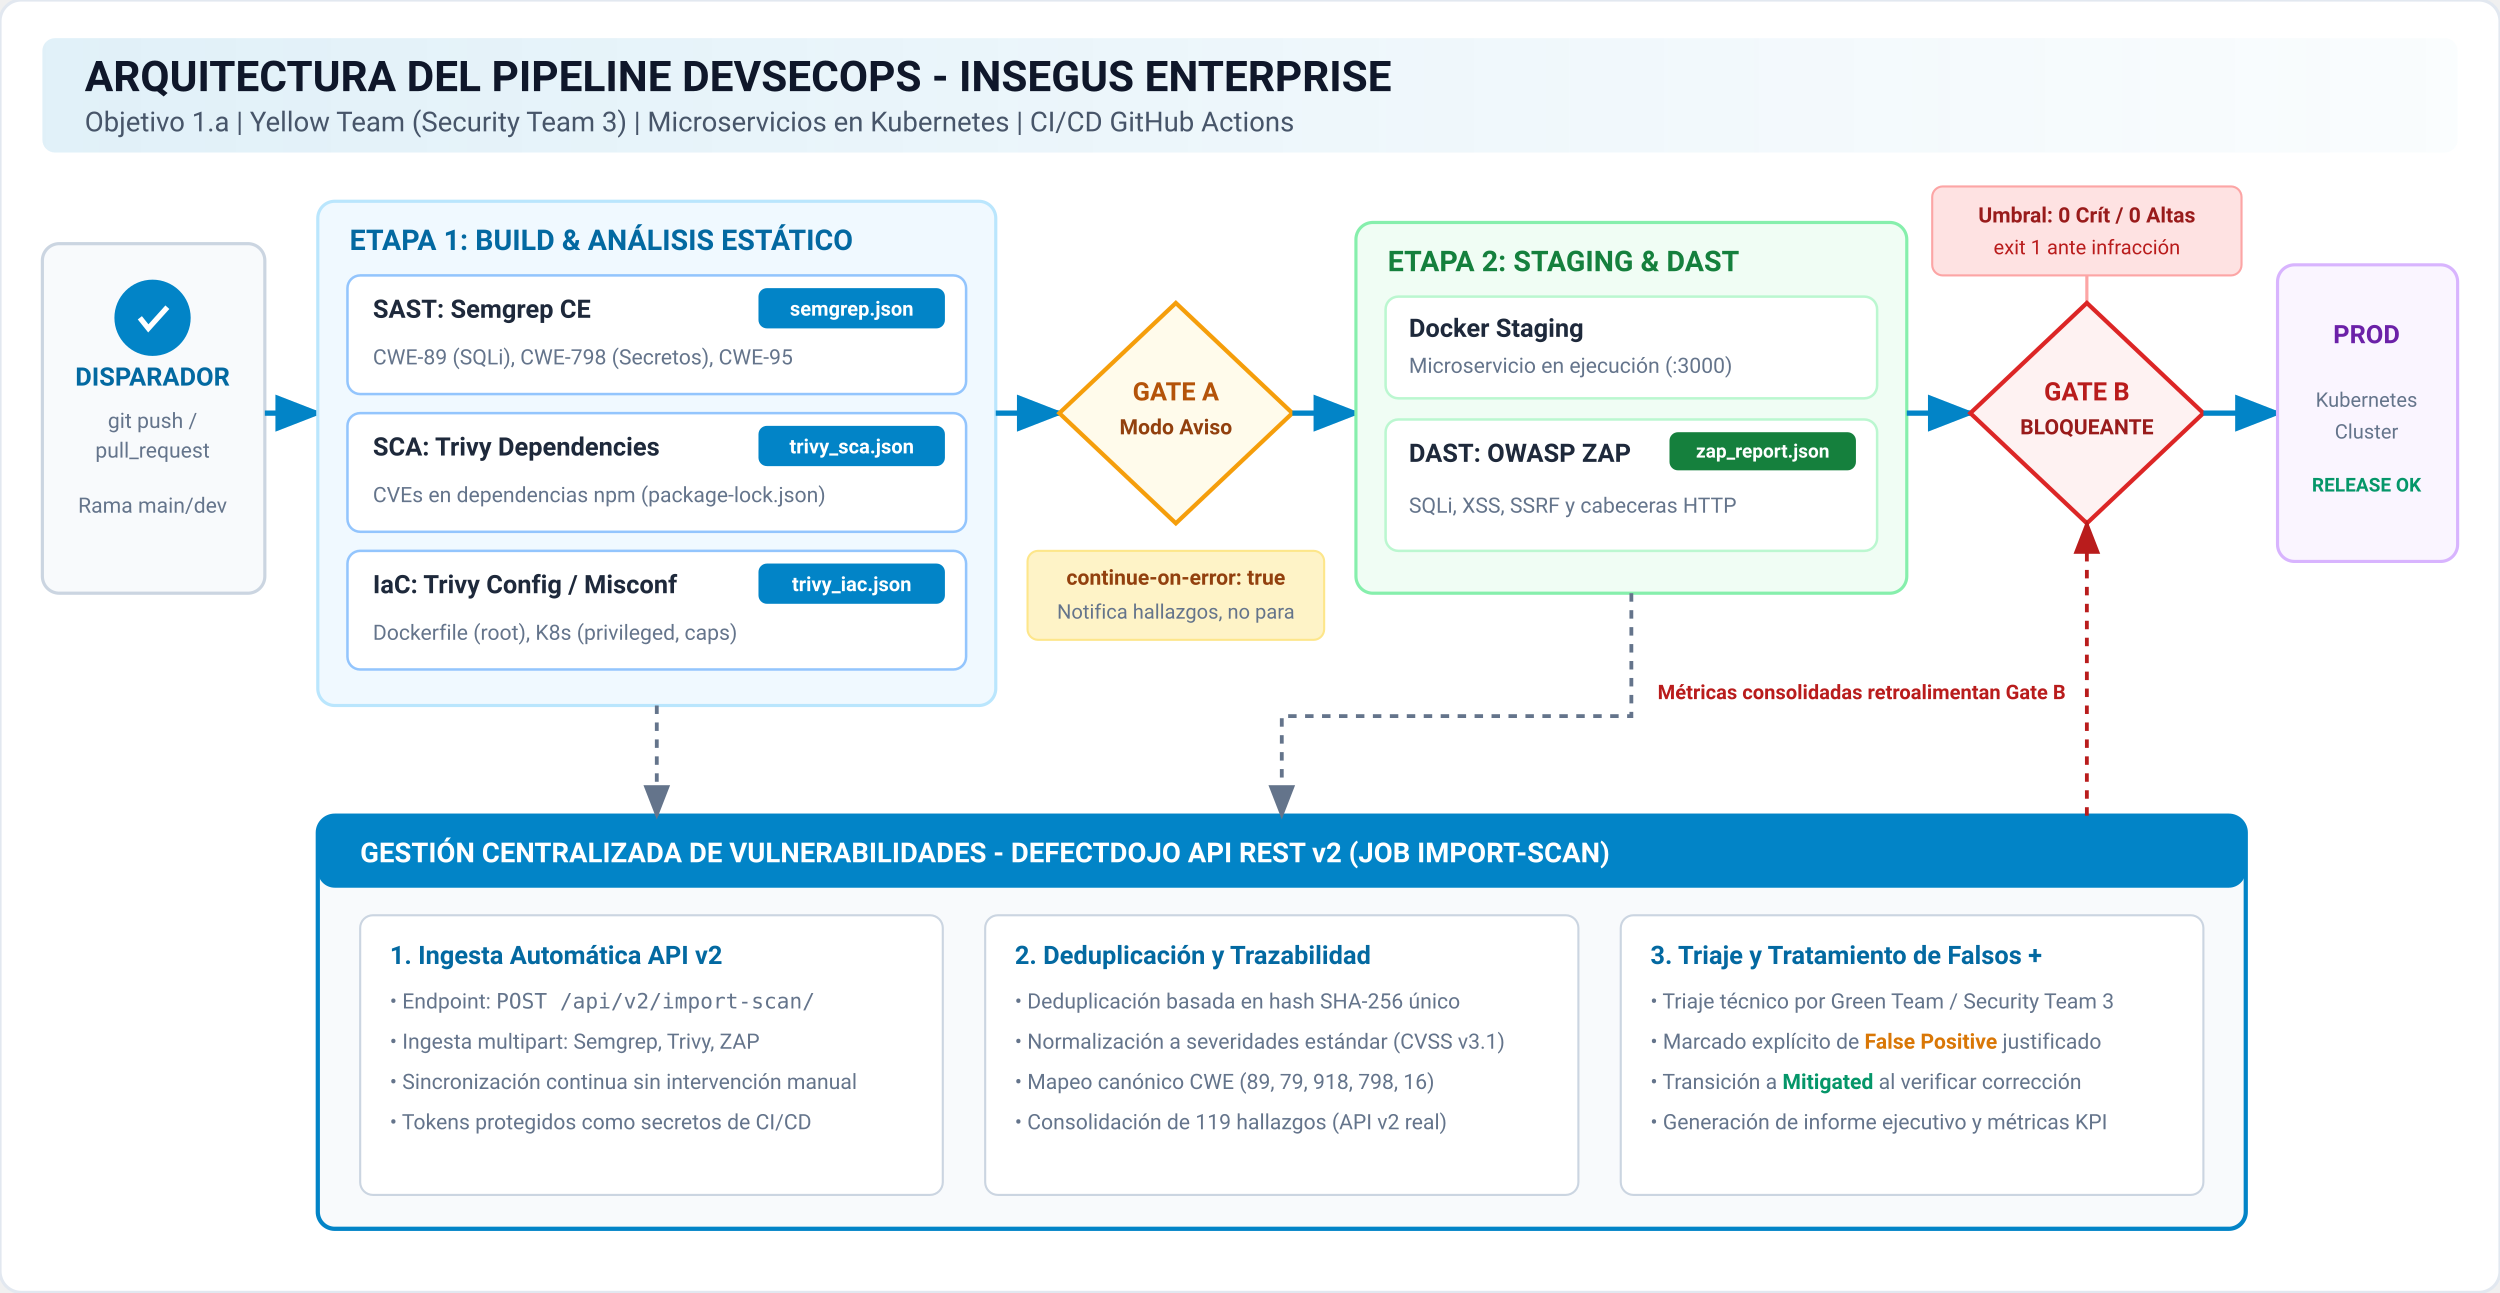
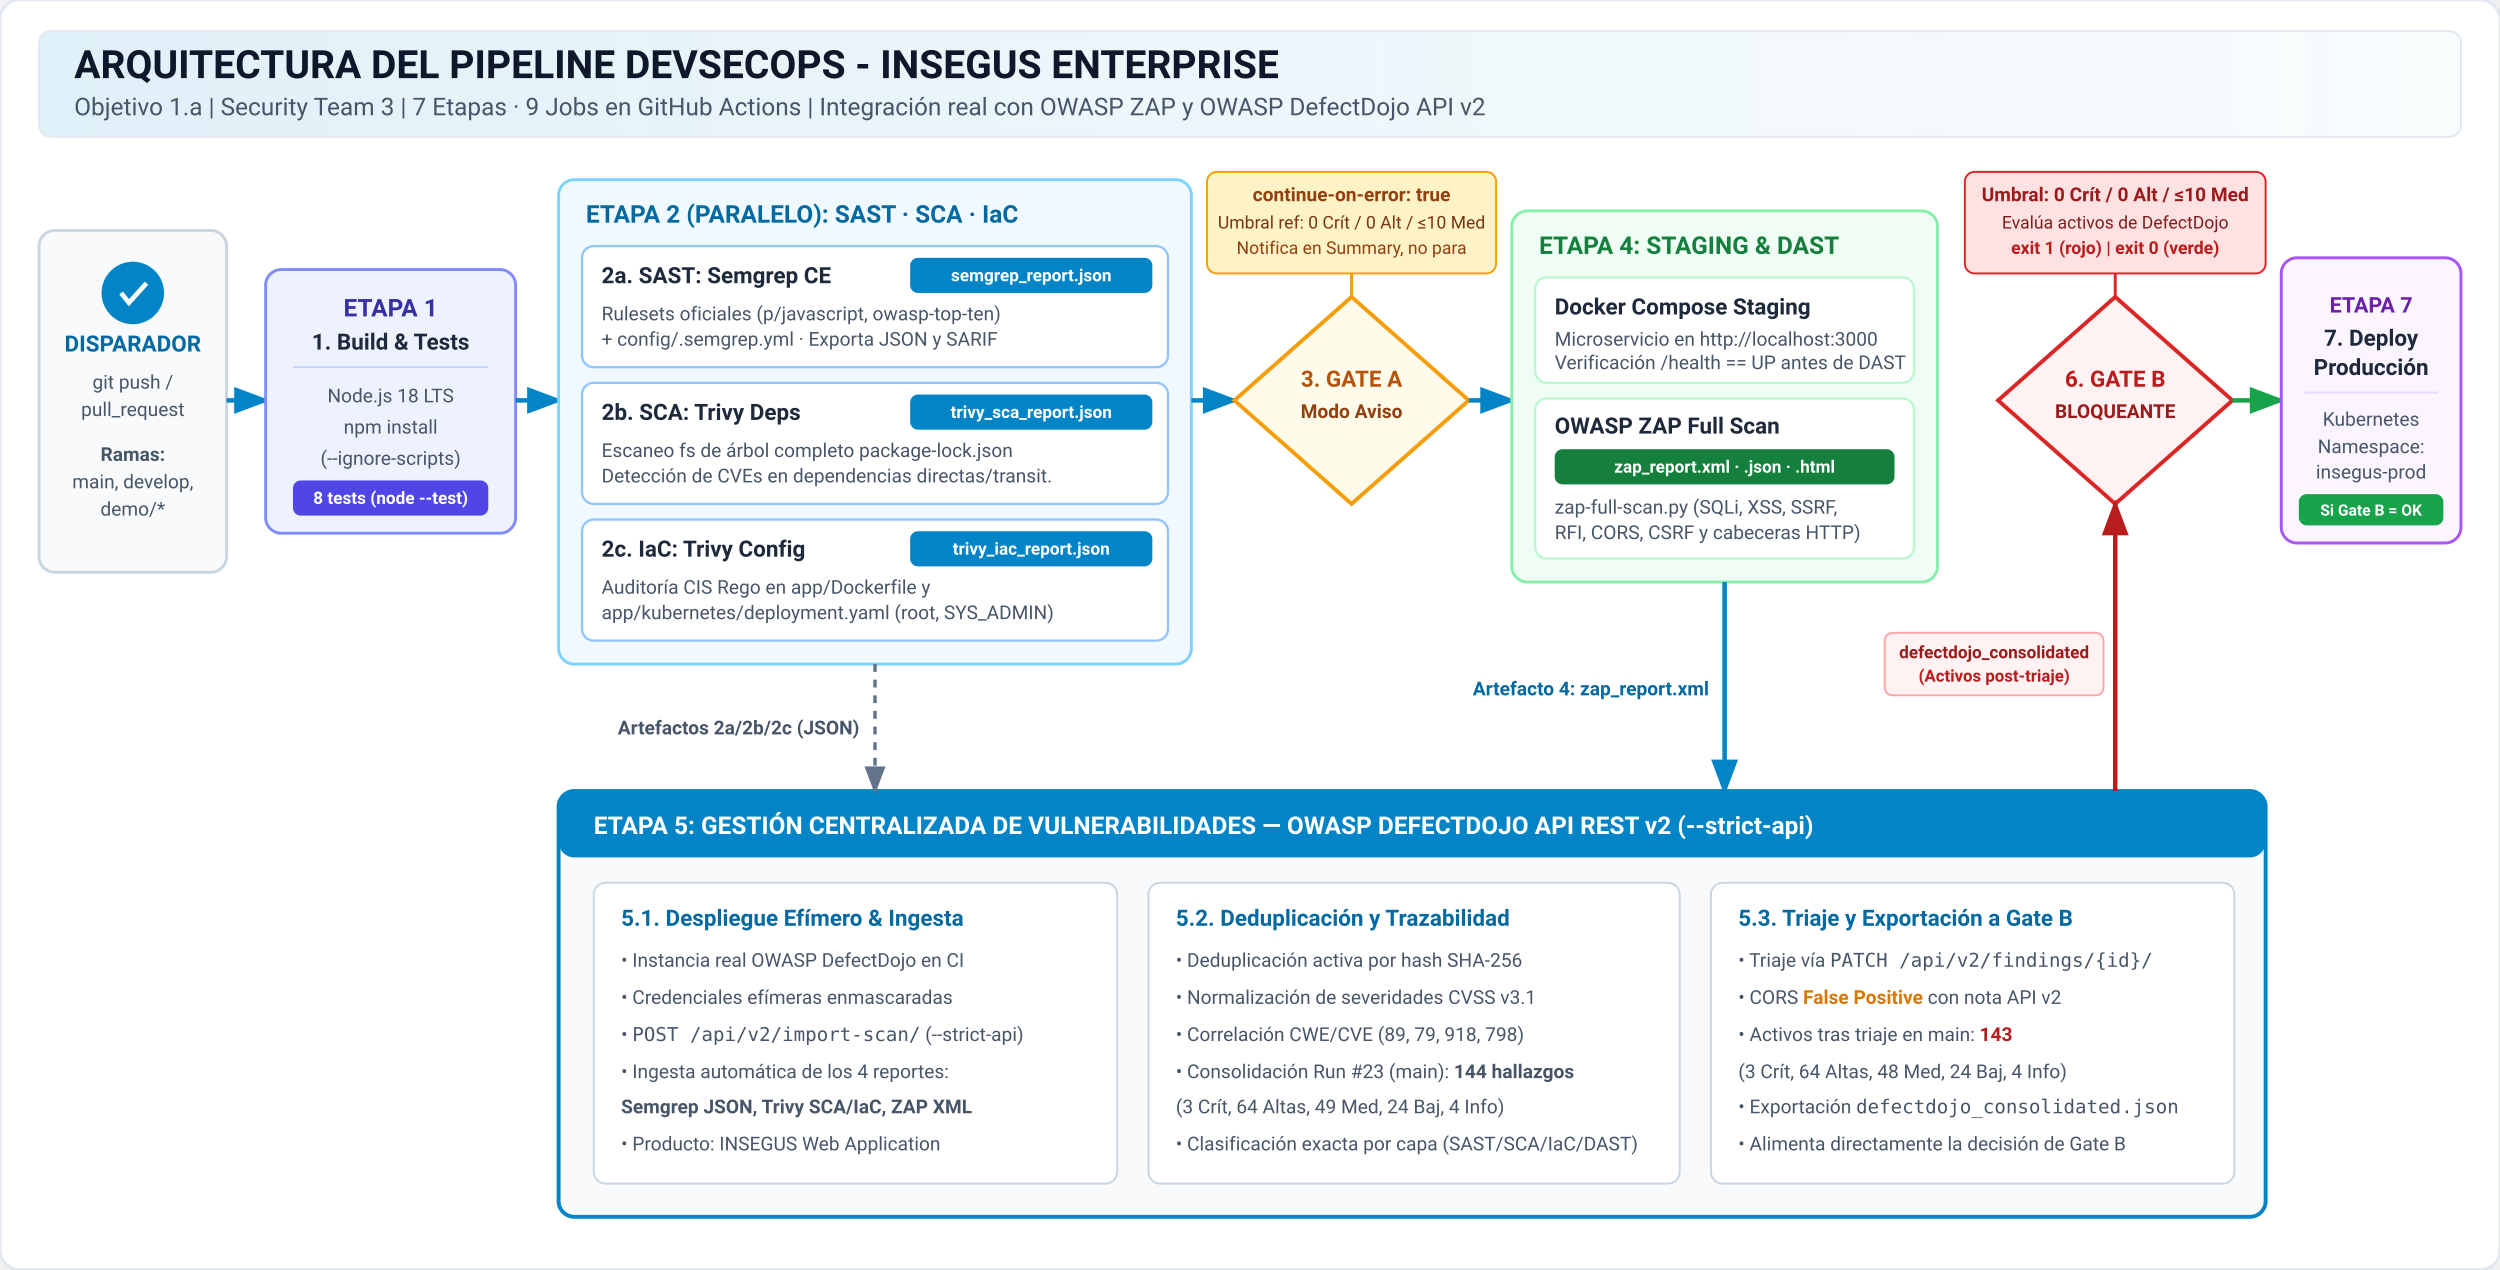
- <svg xmlns="http://www.w3.org/2000/svg" viewBox="0 0 1180 610" width="100%" height="100%">
+ <svg xmlns="http://www.w3.org/2000/svg" viewBox="0 0 1280 650" width="100%" height="100%">
  <defs>
    <style>
      .title { font-family: -apple-system, BlinkMacSystemFont, 'Segoe UI', Roboto, sans-serif; font-size: 20px; font-weight: 700; fill: #0f172a; }
-       .subtitle { font-family: -apple-system, BlinkMacSystemFont, 'Segoe UI', Roboto, sans-serif; font-size: 13px; fill: #475569; }
-       .stage-title { font-family: -apple-system, BlinkMacSystemFont, 'Segoe UI', Roboto, sans-serif; font-size: 13.5px; font-weight: 700; fill: #0369a1; }
-       .box-text { font-family: -apple-system, BlinkMacSystemFont, 'Segoe UI', Roboto, sans-serif; font-size: 12px; fill: #1e293b; }
-       .box-desc { font-family: -apple-system, BlinkMacSystemFont, 'Segoe UI', Roboto, sans-serif; font-size: 10px; fill: #64748b; }
-       .pill-text { font-family: -apple-system, BlinkMacSystemFont, 'Segoe UI', Roboto, sans-serif; font-size: 9.5px; font-weight: 600; fill: #ffffff; }
-       .arrow { stroke: #0284c7; stroke-width: 2.5; fill: none; marker-end: url(#arrowhead); }
+       .subtitle { font-family: -apple-system, BlinkMacSystemFont, 'Segoe UI', Roboto, sans-serif; font-size: 12.5px; fill: #475569; }
+       .stage-title { font-family: -apple-system, BlinkMacSystemFont, 'Segoe UI', Roboto, sans-serif; font-size: 12.5px; font-weight: 700; fill: #0369a1; }
+       .box-text { font-family: -apple-system, BlinkMacSystemFont, 'Segoe UI', Roboto, sans-serif; font-size: 11.5px; fill: #1e293b; }
+       .box-desc { font-family: -apple-system, BlinkMacSystemFont, 'Segoe UI', Roboto, sans-serif; font-size: 9.8px; fill: #475569; }
+       .pill-text { font-family: -apple-system, BlinkMacSystemFont, 'Segoe UI', Roboto, sans-serif; font-size: 8.8px; font-weight: 600; fill: #ffffff; }
+       .arrow { stroke: #0284c7; stroke-width: 2.3; fill: none; marker-end: url(#arrowhead); }
+       .arrow-green { stroke: #16a34a; stroke-width: 2.3; fill: none; marker-end: url(#arrowhead-green); }
+       .arrow-red { stroke: #b91c1c; stroke-width: 2.3; fill: none; marker-end: url(#arrowhead-red); }
      .dash-arrow { stroke: #64748b; stroke-width: 1.8; stroke-dasharray: 4,4; fill: none; marker-end: url(#arrowhead-gray); }
-       .dash-arrow-red { stroke: #b91c1c; stroke-width: 1.8; stroke-dasharray: 4,4; fill: none; marker-end: url(#arrowhead-red); }
    </style>
-     <marker id="arrowhead" markerWidth="9" markerHeight="7" refX="8" refY="3.5" orient="auto">
-       <polygon points="0 0, 9 3.5, 0 7" fill="#0284c7" />
+     <marker id="arrowhead" markerWidth="8" markerHeight="6" refX="7" refY="3" orient="auto">
+       <polygon points="0 0, 8 3, 0 6" fill="#0284c7" />
    </marker>
-     <marker id="arrowhead-gray" markerWidth="9" markerHeight="7" refX="8" refY="3.5" orient="auto">
-       <polygon points="0 0, 9 3.5, 0 7" fill="#64748b" />
+     <marker id="arrowhead-green" markerWidth="8" markerHeight="6" refX="7" refY="3" orient="auto">
+       <polygon points="0 0, 8 3, 0 6" fill="#16a34a" />
    </marker>
-     <marker id="arrowhead-red" markerWidth="9" markerHeight="7" refX="8" refY="3.5" orient="auto">
-       <polygon points="0 0, 9 3.5, 0 7" fill="#b91c1c" />
+     <marker id="arrowhead-gray" markerWidth="8" markerHeight="6" refX="7" refY="3" orient="auto">
+       <polygon points="0 0, 8 3, 0 6" fill="#64748b" />
+     </marker>
+     <marker id="arrowhead-red" markerWidth="8" markerHeight="6" refX="7" refY="3" orient="auto">
+       <polygon points="0 0, 8 3, 0 6" fill="#b91c1c" />
    </marker>
    <linearGradient id="headerGrad" x1="0%" y1="0%" x2="100%" y2="0%">
      <stop offset="0%" stop-color="#0284c7" stop-opacity="0.12" />
      <stop offset="100%" stop-color="#0284c7" stop-opacity="0.02" />
    </linearGradient>
  </defs>
-   <rect width="1180" height="610" fill="#ffffff" rx="10" ry="10" stroke="#e2e8f0" stroke-width="1.5" />
-   <rect x="20" y="18" width="1140" height="54" rx="6" ry="6" fill="url(#headerGrad)" />
-   <text x="40" y="43" class="title">ARQUITECTURA DEL PIPELINE DEVSECOPS - INSEGUS ENTERPRISE</text>
-   <text x="40" y="62" class="subtitle">Objetivo 1.a | Yellow Team (Security Team 3) | Microservicios en Kubernetes | CI/CD GitHub Actions</text>
-   <rect x="20" y="115" width="105" height="165" rx="8" fill="#f8fafc" stroke="#cbd5e1" stroke-width="1.5" />
-   <circle cx="72" cy="150" r="18" fill="#0284c7" />
-   <path d="M66 150 L70 155 L79 145" stroke="#fff" stroke-width="2.5" fill="none" />
-   <text x="72" y="182" text-anchor="middle" class="stage-title" style="font-size:12px;">DISPARADOR</text>
-   <text x="72" y="202" text-anchor="middle" class="box-desc">git push /</text>
-   <text x="72" y="216" text-anchor="middle" class="box-desc">pull_request</text>
-   <text x="72" y="242" text-anchor="middle" class="box-desc">Rama main/dev</text>
-   <path d="M 125 195 L 150 195" class="arrow" />
-   <rect x="150" y="95" width="320" height="238" rx="8" fill="#f0f9ff" stroke="#bae6fd" stroke-width="1.5" />
-   <text x="165" y="118" class="stage-title">ETAPA 1: BUILD &amp; ANÁLISIS ESTÁTICO</text>
-   <rect x="164" y="130" width="292" height="56" rx="6" fill="#ffffff" stroke="#93c5fd" stroke-width="1.2" />
-   <text x="176" y="150" class="box-text" font-weight="700">SAST: Semgrep CE</text>
-   <rect x="358" y="136" width="88" height="19" rx="4" fill="#0284c7" />
-   <text x="402" y="149" text-anchor="middle" class="pill-text">semgrep.json</text>
-   <text x="176" y="172" class="box-desc">CWE-89 (SQLi), CWE-798 (Secretos), CWE-95</text>
-   <rect x="164" y="195" width="292" height="56" rx="6" fill="#ffffff" stroke="#93c5fd" stroke-width="1.2" />
-   <text x="176" y="215" class="box-text" font-weight="700">SCA: Trivy Dependencies</text>
-   <rect x="358" y="201" width="88" height="19" rx="4" fill="#0284c7" />
-   <text x="402" y="214" text-anchor="middle" class="pill-text">trivy_sca.json</text>
-   <text x="176" y="237" class="box-desc">CVEs en dependencias npm (package-lock.json)</text>
-   <rect x="164" y="260" width="292" height="56" rx="6" fill="#ffffff" stroke="#93c5fd" stroke-width="1.2" />
-   <text x="176" y="280" class="box-text" font-weight="700">IaC: Trivy Config / Misconf</text>
-   <rect x="358" y="266" width="88" height="19" rx="4" fill="#0284c7" />
-   <text x="402" y="279" text-anchor="middle" class="pill-text">trivy_iac.json</text>
-   <text x="176" y="302" class="box-desc">Dockerfile (root), K8s (privileged, caps)</text>
-   <path d="M 470 195 L 500 195" class="arrow" />
-   <polygon points="555,143 610,195 555,247 500,195" fill="#fffbeb" stroke="#f59e0b" stroke-width="2" />
-   <text x="555" y="189" text-anchor="middle" class="stage-title" style="fill:#b45309; font-size:12px;">GATE A</text>
-   <text x="555" y="205" text-anchor="middle" class="box-desc" style="fill:#92400e; font-weight:700;">Modo Aviso</text>
-   <rect x="485" y="260" width="140" height="42" rx="5" fill="#fef3c7" stroke="#fde68a" stroke-width="1" />
-   <text x="555" y="276" text-anchor="middle" class="box-desc" style="font-weight:600; fill:#92400e;">continue-on-error: true</text>
-   <text x="555" y="292" text-anchor="middle" class="box-desc" style="font-size:9.5px;">Notifica hallazgos, no para</text>
-   <path d="M 610 195 L 640 195" class="arrow" />
-   <rect x="640" y="105" width="260" height="175" rx="8" fill="#f0fdf4" stroke="#86efac" stroke-width="1.5" />
-   <text x="655" y="128" class="stage-title" style="fill:#15803d;">ETAPA 2: STAGING &amp; DAST</text>
-   <rect x="654" y="140" width="232" height="48" rx="6" fill="#ffffff" stroke="#bbf7d0" stroke-width="1.2" />
-   <text x="665" y="159" class="box-text" font-weight="700">Docker Staging</text>
-   <text x="665" y="176" class="box-desc">Microservicio en ejecución (:3000)</text>
-   <rect x="654" y="198" width="232" height="62" rx="6" fill="#ffffff" stroke="#bbf7d0" stroke-width="1.2" />
-   <text x="665" y="218" class="box-text" font-weight="700">DAST: OWASP ZAP</text>
-   <rect x="788" y="204" width="88" height="18" rx="4" fill="#15803d" />
-   <text x="832" y="216" text-anchor="middle" class="pill-text" style="font-size:9px;">zap_report.json</text>
-   <text x="665" y="242" class="box-desc">SQLi, XSS, SSRF y cabeceras HTTP</text>
-   <path d="M 900 195 L 930 195" class="arrow" />
-   <rect x="912" y="88" width="146" height="42" rx="5" fill="#fee2e2" stroke="#fca5a5" stroke-width="1" />
-   <text x="985" y="105" text-anchor="middle" class="box-desc" style="font-weight:700; fill:#991b1b;">Umbral: 0 Crít / 0 Altas</text>
-   <text x="985" y="120" text-anchor="middle" class="box-desc" style="font-size:9.5px; fill:#b91c1c;">exit 1 ante infracción</text>
-   <line x1="985" y1="130" x2="985" y2="143" stroke="#fca5a5" stroke-width="1.5" />
-   <polygon points="985,143 1040,195 985,247 930,195" fill="#fef2f2" stroke="#dc2626" stroke-width="2" />
-   <text x="985" y="189" text-anchor="middle" class="stage-title" style="fill:#b91c1c; font-size:12px;">GATE B</text>
-   <text x="985" y="205" text-anchor="middle" class="box-desc" style="fill:#991b1b; font-weight:700;">BLOQUEANTE</text>
-   <path d="M 1040 195 L 1075 195" class="arrow" />
-   <rect x="1075" y="125" width="85" height="140" rx="8" fill="#faf5ff" stroke="#d8b4fe" stroke-width="1.5" />
-   <text x="1117" y="162" text-anchor="middle" class="stage-title" style="font-size:12px; fill:#6b21a8;">PROD</text>
-   <text x="1117" y="192" text-anchor="middle" class="box-desc" style="font-size:9.5px;">Kubernetes</text>
-   <text x="1117" y="207" text-anchor="middle" class="box-desc" style="font-size:9.5px;">Cluster</text>
-   <text x="1117" y="232" text-anchor="middle" class="box-desc" style="font-size:9px; font-weight:700; fill:#059669;">RELEASE OK</text>
-   <rect x="150" y="385" width="910" height="195" rx="8" fill="#f8fafc" stroke="#0284c7" stroke-width="2" />
-   <rect x="150" y="385" width="910" height="34" rx="8" fill="#0284c7" />
-   <text x="170" y="407" font-family="-apple-system, BlinkMacSystemFont, 'Segoe UI', Roboto, sans-serif" font-size="13px" font-weight="700" fill="#ffffff">GESTIÓN CENTRALIZADA DE VULNERABILIDADES - DEFECTDOJO API REST v2 (JOB IMPORT-SCAN)</text>
-   <path d="M 310 333 L 310 385" class="dash-arrow" />
-   <path d="M 770 280 L 770 338 L 605 338 L 605 385" class="dash-arrow" />
-   <rect x="170" y="432" width="275" height="132" rx="6" fill="#ffffff" stroke="#cbd5e1" stroke-width="1" />
-   <text x="184" y="455" class="stage-title" style="font-size:12px;">1. Ingesta Automática API v2</text>
-   <text x="184" y="476" class="box-desc">• Endpoint: <tspan font-family="monospace">POST /api/v2/import-scan/</tspan>
+   <rect width="1280" height="650" fill="#ffffff" rx="10" ry="10" stroke="#e2e8f0" stroke-width="1.5" />
+   <rect x="20" y="16" width="1240" height="54" rx="6" fill="url(#headerGrad)" stroke="#e2e8f0" stroke-width="1" />
+   <text x="38" y="40" class="title">ARQUITECTURA DEL PIPELINE DEVSECOPS - INSEGUS ENTERPRISE</text>
+   <text x="38" y="59" class="subtitle">Objetivo 1.a | Security Team 3 | 7 Etapas · 9 Jobs en GitHub Actions | Integración real con OWASP ZAP y OWASP DefectDojo API v2</text>
+   <rect x="20" y="118" width="96" height="175" rx="8" fill="#f8fafc" stroke="#cbd5e1" stroke-width="1.5" />
+   <circle cx="68" cy="150" r="16" fill="#0284c7" />
+   <path d="M62 150 L66 155 L75 145" stroke="#fff" stroke-width="2.4" fill="none" />
+   <text x="68" y="180" text-anchor="middle" class="stage-title" style="font-size:11.5px;">DISPARADOR</text>
+   <text x="68" y="199" text-anchor="middle" class="box-desc">git push /</text>
+   <text x="68" y="213" text-anchor="middle" class="box-desc">pull_request</text>
+   <text x="68" y="236" text-anchor="middle" class="box-desc" style="font-weight:600;">Ramas:</text>
+   <text x="68" y="250" text-anchor="middle" class="box-desc">main, develop,</text>
+   <text x="68" y="264" text-anchor="middle" class="box-desc">demo/*</text>
+   <path d="M 116 205 L 136 205" class="arrow" />
+   <rect x="136" y="138" width="128" height="135" rx="8" fill="#eef2ff" stroke="#818cf8" stroke-width="1.5" />
+   <text x="200" y="162" text-anchor="middle" class="stage-title" style="fill:#3730a3;">ETAPA 1</text>
+   <text x="200" y="179" text-anchor="middle" class="box-text" font-weight="700">1. Build &amp; Tests</text>
+   <line x1="150" y1="188" x2="250" y2="188" stroke="#c7d2fe" stroke-width="1" />
+   <text x="200" y="206" text-anchor="middle" class="box-desc">Node.js 18 LTS</text>
+   <text x="200" y="222" text-anchor="middle" class="box-desc">npm install</text>
+   <text x="200" y="238" text-anchor="middle" class="box-desc">(--ignore-scripts)</text>
+   <rect x="150" y="246" width="100" height="18" rx="4" fill="#4f46e5" />
+   <text x="200" y="258" text-anchor="middle" class="pill-text">8 tests (node --test)</text>
+   <path d="M 264 205 L 286 205" class="arrow" />
+   <rect x="286" y="92" width="324" height="248" rx="8" fill="#f0f9ff" stroke="#7dd3fc" stroke-width="1.5" />
+   <text x="300" y="114" class="stage-title">ETAPA 2 (PARALELO): SAST · SCA · IaC</text>
+   <rect x="298" y="126" width="300" height="62" rx="6" fill="#ffffff" stroke="#93c5fd" stroke-width="1.2" />
+   <text x="308" y="145" class="box-text" font-weight="700">2a. SAST: Semgrep CE</text>
+   <rect x="466" y="132" width="124" height="18" rx="4" fill="#0284c7" />
+   <text x="528" y="144" text-anchor="middle" class="pill-text">semgrep_report.json</text>
+   <text x="308" y="164" class="box-desc">Rulesets oficiales (p/javascript, owasp-top-ten)</text>
+   <text x="308" y="177" class="box-desc">+ config/.semgrep.yml · Exporta JSON y SARIF</text>
+   <rect x="298" y="196" width="300" height="62" rx="6" fill="#ffffff" stroke="#93c5fd" stroke-width="1.2" />
+   <text x="308" y="215" class="box-text" font-weight="700">2b. SCA: Trivy Deps</text>
+   <rect x="466" y="202" width="124" height="18" rx="4" fill="#0284c7" />
+   <text x="528" y="214" text-anchor="middle" class="pill-text">trivy_sca_report.json</text>
+   <text x="308" y="234" class="box-desc">Escaneo fs de árbol completo package-lock.json</text>
+   <text x="308" y="247" class="box-desc">Detección de CVEs en dependencias directas/transit.</text>
+   <rect x="298" y="266" width="300" height="62" rx="6" fill="#ffffff" stroke="#93c5fd" stroke-width="1.2" />
+   <text x="308" y="285" class="box-text" font-weight="700">2c. IaC: Trivy Config</text>
+   <rect x="466" y="272" width="124" height="18" rx="4" fill="#0284c7" />
+   <text x="528" y="284" text-anchor="middle" class="pill-text">trivy_iac_report.json</text>
+   <text x="308" y="304" class="box-desc">Auditoría CIS Rego en app/Dockerfile y</text>
+   <text x="308" y="317" class="box-desc">app/kubernetes/deployment.yaml (root, SYS_ADMIN)</text>
+   <path d="M 610 205 L 632 205" class="arrow" />
+   <polygon points="692,152 752,205 692,258 632,205" fill="#fffbeb" stroke="#f59e0b" stroke-width="2" />
+   <text x="692" y="198" text-anchor="middle" class="stage-title" style="fill:#b45309; font-size:11.5px;">3. GATE A</text>
+   <text x="692" y="214" text-anchor="middle" class="box-desc" style="fill:#92400e; font-weight:700;">Modo Aviso</text>
+   <rect x="618" y="88" width="148" height="52" rx="5" fill="#fef3c7" stroke="#f59e0b" stroke-width="1" />
+   <text x="692" y="103" text-anchor="middle" class="box-desc" style="font-weight:700; fill:#92400e;">continue-on-error: true</text>
+   <text x="692" y="117" text-anchor="middle" class="box-desc" style="font-size:9px; fill:#78350f;">Umbral ref: 0 Crít / 0 Alt / ≤10 Med</text>
+   <text x="692" y="130" text-anchor="middle" class="box-desc" style="font-size:9px; fill:#92400e;">Notifica en Summary, no para</text>
+   <line x1="692" y1="140" x2="692" y2="152" stroke="#f59e0b" stroke-width="1.5" />
+   <path d="M 752 205 L 774 205" class="arrow" />
+   <rect x="774" y="108" width="218" height="190" rx="8" fill="#f0fdf4" stroke="#86efac" stroke-width="1.5" />
+   <text x="788" y="130" class="stage-title" style="fill:#15803d;">ETAPA 4: STAGING &amp; DAST</text>
+   <rect x="786" y="142" width="194" height="54" rx="6" fill="#ffffff" stroke="#bbf7d0" stroke-width="1.2" />
+   <text x="796" y="161" class="box-text" font-weight="700">Docker Compose Staging</text>
+   <text x="796" y="177" class="box-desc">Microservicio en http://localhost:3000</text>
+   <text x="796" y="189" class="box-desc">Verificación /health == UP antes de DAST</text>
+   <rect x="786" y="204" width="194" height="82" rx="6" fill="#ffffff" stroke="#bbf7d0" stroke-width="1.2" />
+   <text x="796" y="222" class="box-text" font-weight="700">OWASP ZAP Full Scan</text>
+   <rect x="796" y="230" width="174" height="18" rx="4" fill="#15803d" />
+   <text x="883" y="242" text-anchor="middle" class="pill-text">zap_report.xml · .json · .html</text>
+   <text x="796" y="263" class="box-desc">zap-full-scan.py (SQLi, XSS, SSRF,</text>
+   <text x="796" y="276" class="box-desc">RFI, CORS, CSRF y cabeceras HTTP)</text>
+   <rect x="1006" y="88" width="154" height="52" rx="5" fill="#fee2e2" stroke="#dc2626" stroke-width="1" />
+   <text x="1083" y="103" text-anchor="middle" class="box-desc" style="font-weight:700; fill:#991b1b;">Umbral: 0 Crít / 0 Alt / ≤10 Med</text>
+   <text x="1083" y="117" text-anchor="middle" class="box-desc" style="font-size:9px; fill:#7f1d1d;">Evalúa activos de DefectDojo</text>
+   <text x="1083" y="130" text-anchor="middle" class="box-desc" style="font-size:9px; font-weight:700; fill:#b91c1c;">exit 1 (rojo) | exit 0 (verde)</text>
+   <line x1="1083" y1="140" x2="1083" y2="152" stroke="#dc2626" stroke-width="1.5" />
+   <polygon points="1083,152 1143,205 1083,258 1023,205" fill="#fef2f2" stroke="#dc2626" stroke-width="2" />
+   <text x="1083" y="198" text-anchor="middle" class="stage-title" style="fill:#b91c1c; font-size:11.5px;">6. GATE B</text>
+   <text x="1083" y="214" text-anchor="middle" class="box-desc" style="fill:#991b1b; font-weight:700;">BLOQUEANTE</text>
+   <path d="M 1143 205 L 1168 205" class="arrow-green" />
+   <rect x="1168" y="132" width="92" height="146" rx="8" fill="#faf5ff" stroke="#a855f7" stroke-width="1.5" />
+   <text x="1214" y="160" text-anchor="middle" class="stage-title" style="font-size:11px; fill:#6b21a8;">ETAPA 7</text>
+   <text x="1214" y="177" text-anchor="middle" class="box-text" font-weight="700">7. Deploy</text>
+   <text x="1214" y="192" text-anchor="middle" class="box-text" font-weight="700">Producción</text>
+   <line x1="1180" y1="201" x2="1248" y2="201" stroke="#e9d5ff" stroke-width="1" />
+   <text x="1214" y="218" text-anchor="middle" class="box-desc">Kubernetes</text>
+   <text x="1214" y="232" text-anchor="middle" class="box-desc">Namespace:</text>
+   <text x="1214" y="245" text-anchor="middle" class="box-desc">insegus-prod</text>
+   <rect x="1177" y="253" width="74" height="16" rx="4" fill="#16a34a" />
+   <text x="1214" y="264" text-anchor="middle" class="pill-text" style="font-size:8px;">Si Gate B = OK</text>
+   <rect x="286" y="405" width="874" height="218" rx="8" fill="#f8fafc" stroke="#0284c7" stroke-width="2" />
+   <rect x="286" y="405" width="874" height="34" rx="8" fill="#0284c7" />
+   <text x="304" y="427" font-family="-apple-system, BlinkMacSystemFont, 'Segoe UI', Roboto, sans-serif" font-size="12.5px" font-weight="700" fill="#ffffff">ETAPA 5: GESTIÓN CENTRALIZADA DE VULNERABILIDADES — OWASP DEFECTDOJO API REST v2 (--strict-api)</text>
+   <path d="M 448 340 L 448 405" class="dash-arrow" />
+   <text x="440" y="376" text-anchor="end" class="box-desc" style="font-weight:600;">Artefactos 2a/2b/2c (JSON)</text>
+   <path d="M 883 298 L 883 405" class="arrow" />
+   <text x="875" y="356" text-anchor="end" class="box-desc" style="fill:#0369a1; font-weight:700;">Artefacto 4: zap_report.xml</text>
+   <path d="M 1083 405 L 1083 258" class="arrow-red" />
+   <rect x="965" y="324" width="112" height="32" rx="4" fill="#fef2f2" stroke="#fca5a5" stroke-width="1" />
+   <text x="1021" y="337" text-anchor="middle" class="box-desc" style="fill:#991b1b; font-weight:700; font-size:8.8px;">defectdojo_consolidated</text>
+   <text x="1021" y="349" text-anchor="middle" class="box-desc" style="fill:#b91c1c; font-weight:600; font-size:8.6px;">(Activos post-triaje)</text>
+   <rect x="304" y="452" width="268" height="154" rx="6" fill="#ffffff" stroke="#cbd5e1" stroke-width="1" />
+   <text x="318" y="474" class="stage-title" style="font-size:11.5px;">5.1. Despliegue Efímero &amp; Ingesta</text>
+   <text x="318" y="495" class="box-desc">• Instancia real OWASP DefectDojo en CI</text>
+   <text x="318" y="514" class="box-desc">• Credenciales efímeras enmascaradas</text>
+   <text x="318" y="533" class="box-desc">• <tspan font-family="monospace">POST /api/v2/import-scan/</tspan> (--strict-api)</text>
+   <text x="318" y="552" class="box-desc">• Ingesta automática de los 4 reportes:</text>
+   <text x="318" y="570" class="box-desc" style="font-weight:600;">  Semgrep JSON, Trivy SCA/IaC, ZAP XML</text>
+   <text x="318" y="589" class="box-desc">• Producto: INSEGUS Web Application</text>
+   <rect x="588" y="452" width="272" height="154" rx="6" fill="#ffffff" stroke="#cbd5e1" stroke-width="1" />
+   <text x="602" y="474" class="stage-title" style="font-size:11.5px;">5.2. Deduplicación y Trazabilidad</text>
+   <text x="602" y="495" class="box-desc">• Deduplicación activa por hash SHA-256</text>
+   <text x="602" y="514" class="box-desc">• Normalización de severidades CVSS v3.1</text>
+   <text x="602" y="533" class="box-desc">• Correlación CWE/CVE (89, 79, 918, 798)</text>
+   <text x="602" y="552" class="box-desc">• Consolidación Run #23 (main): <tspan font-weight="700">144 hallazgos</tspan>
  </text>
-   <text x="184" y="495" class="box-desc">• Ingesta multipart: Semgrep, Trivy, ZAP</text>
-   <text x="184" y="514" class="box-desc">• Sincronización continua sin intervención manual</text>
-   <text x="184" y="533" class="box-desc">• Tokens protegidos como secretos de CI/CD</text>
-   <rect x="465" y="432" width="280" height="132" rx="6" fill="#ffffff" stroke="#cbd5e1" stroke-width="1" />
-   <text x="479" y="455" class="stage-title" style="font-size:12px;">2. Deduplicación y Trazabilidad</text>
-   <text x="479" y="476" class="box-desc">• Deduplicación basada en hash SHA-256 único</text>
-   <text x="479" y="495" class="box-desc">• Normalización a severidades estándar (CVSS v3.1)</text>
-   <text x="479" y="514" class="box-desc">• Mapeo canónico CWE (89, 79, 918, 798, 16)</text>
-   <text x="479" y="533" class="box-desc">• Consolidación de 119 hallazgos (API v2 real)</text>
-   <rect x="765" y="432" width="275" height="132" rx="6" fill="#ffffff" stroke="#cbd5e1" stroke-width="1" />
-   <text x="779" y="455" class="stage-title" style="font-size:12px;">3. Triaje y Tratamiento de Falsos +</text>
-   <text x="779" y="476" class="box-desc">• Triaje técnico por Green Team / Security Team 3</text>
-   <text x="779" y="495" class="box-desc">• Marcado explícito de <tspan font-weight="700" fill="#d97706">False Positive</tspan> justificado</text>
-   <text x="779" y="514" class="box-desc">• Transición a <tspan font-weight="700" fill="#059669">Mitigated</tspan> al verificar corrección</text>
-   <text x="779" y="533" class="box-desc">• Generación de informe ejecutivo y métricas KPI</text>
-   <path d="M 985 385 L 985 247" class="dash-arrow-red" />
-   <text x="975" y="330" text-anchor="end" class="box-desc" style="fill:#b91c1c; font-weight:700; font-size:9.5px;">Métricas consolidadas retroalimentan Gate B</text>
+   <text x="602" y="570" class="box-desc">  (3 Crít, 64 Altas, 49 Med, 24 Baj, 4 Info)</text>
+   <text x="602" y="589" class="box-desc">• Clasificación exacta por capa (SAST/SCA/IaC/DAST)</text>
+   <rect x="876" y="452" width="268" height="154" rx="6" fill="#ffffff" stroke="#cbd5e1" stroke-width="1" />
+   <text x="890" y="474" class="stage-title" style="font-size:11.5px;">5.3. Triaje y Exportación a Gate B</text>
+   <text x="890" y="495" class="box-desc">• Triaje vía <tspan font-family="monospace">PATCH /api/v2/findings/{id}/</tspan>
+   </text>
+   <text x="890" y="514" class="box-desc">• CORS <tspan font-weight="700" fill="#d97706">False Positive</tspan> con nota API v2</text>
+   <text x="890" y="533" class="box-desc">• Activos tras triaje en main: <tspan font-weight="700" fill="#b91c1c">143</tspan>
+   </text>
+   <text x="890" y="552" class="box-desc">  (3 Crít, 64 Altas, 48 Med, 24 Baj, 4 Info)</text>
+   <text x="890" y="570" class="box-desc">• Exportación <tspan font-family="monospace">defectdojo_consolidated.json</tspan>
+   </text>
+   <text x="890" y="589" class="box-desc">• Alimenta directamente la decisión de Gate B</text>
</svg>
